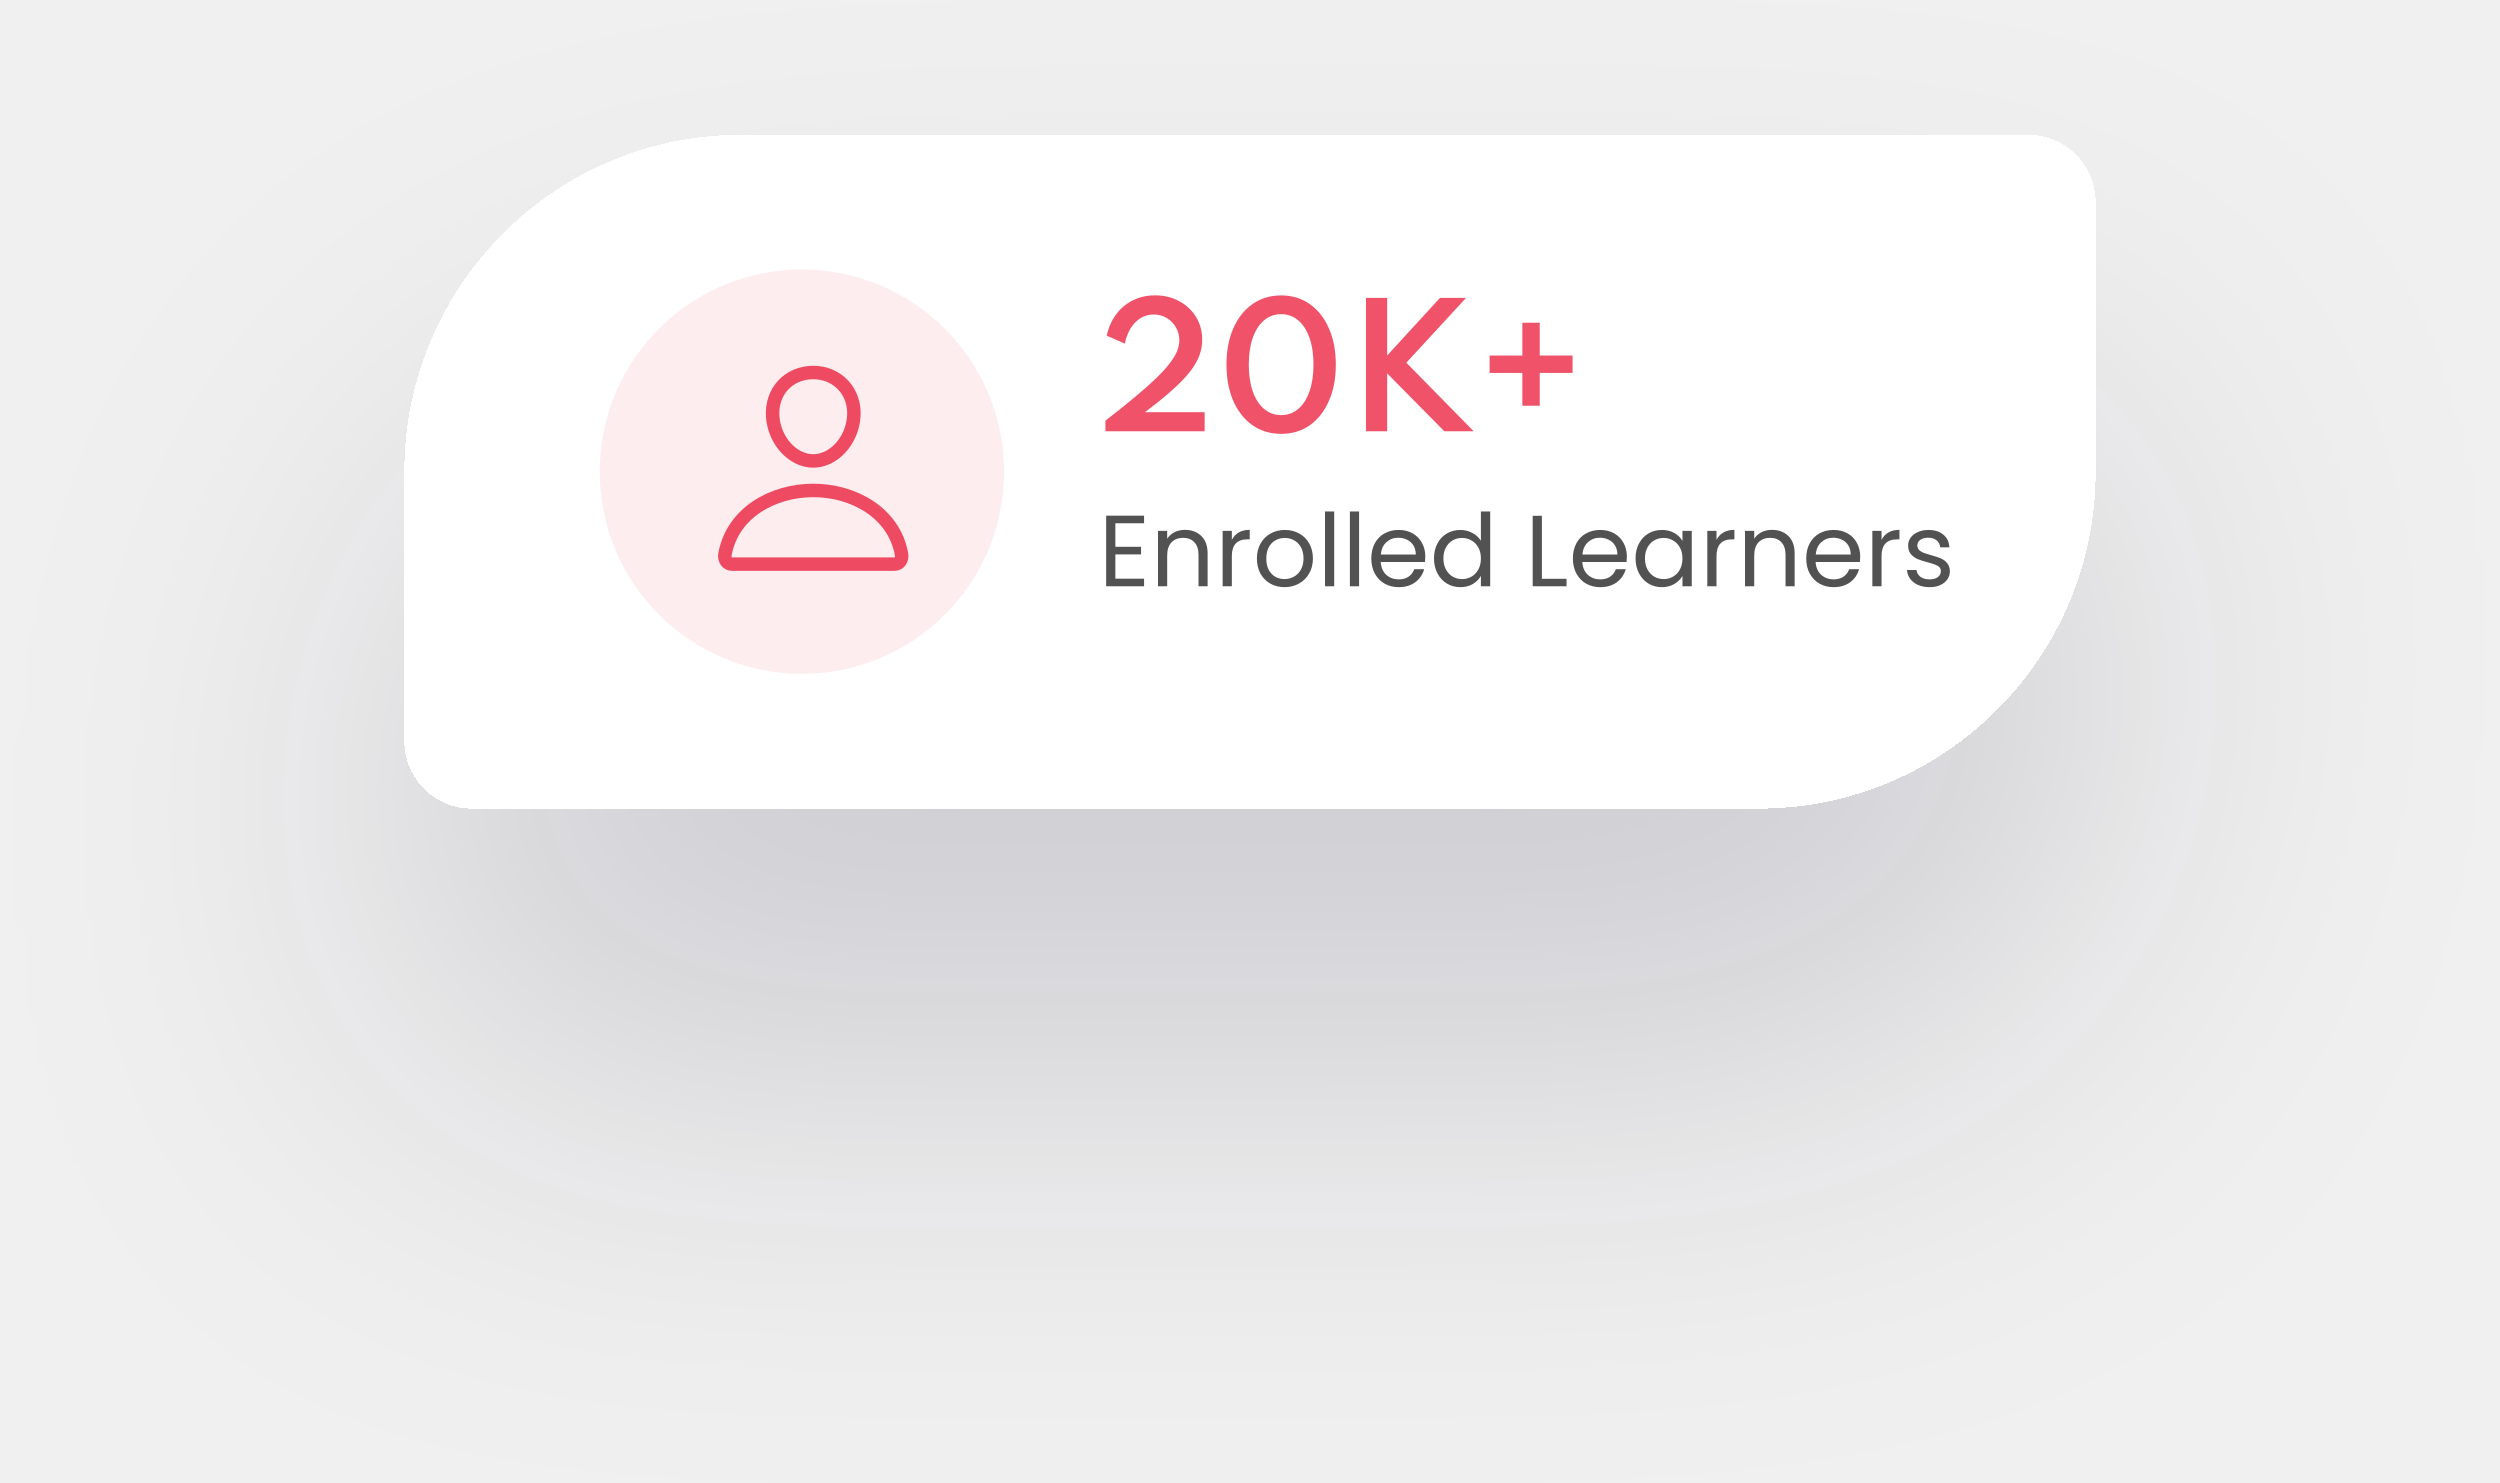
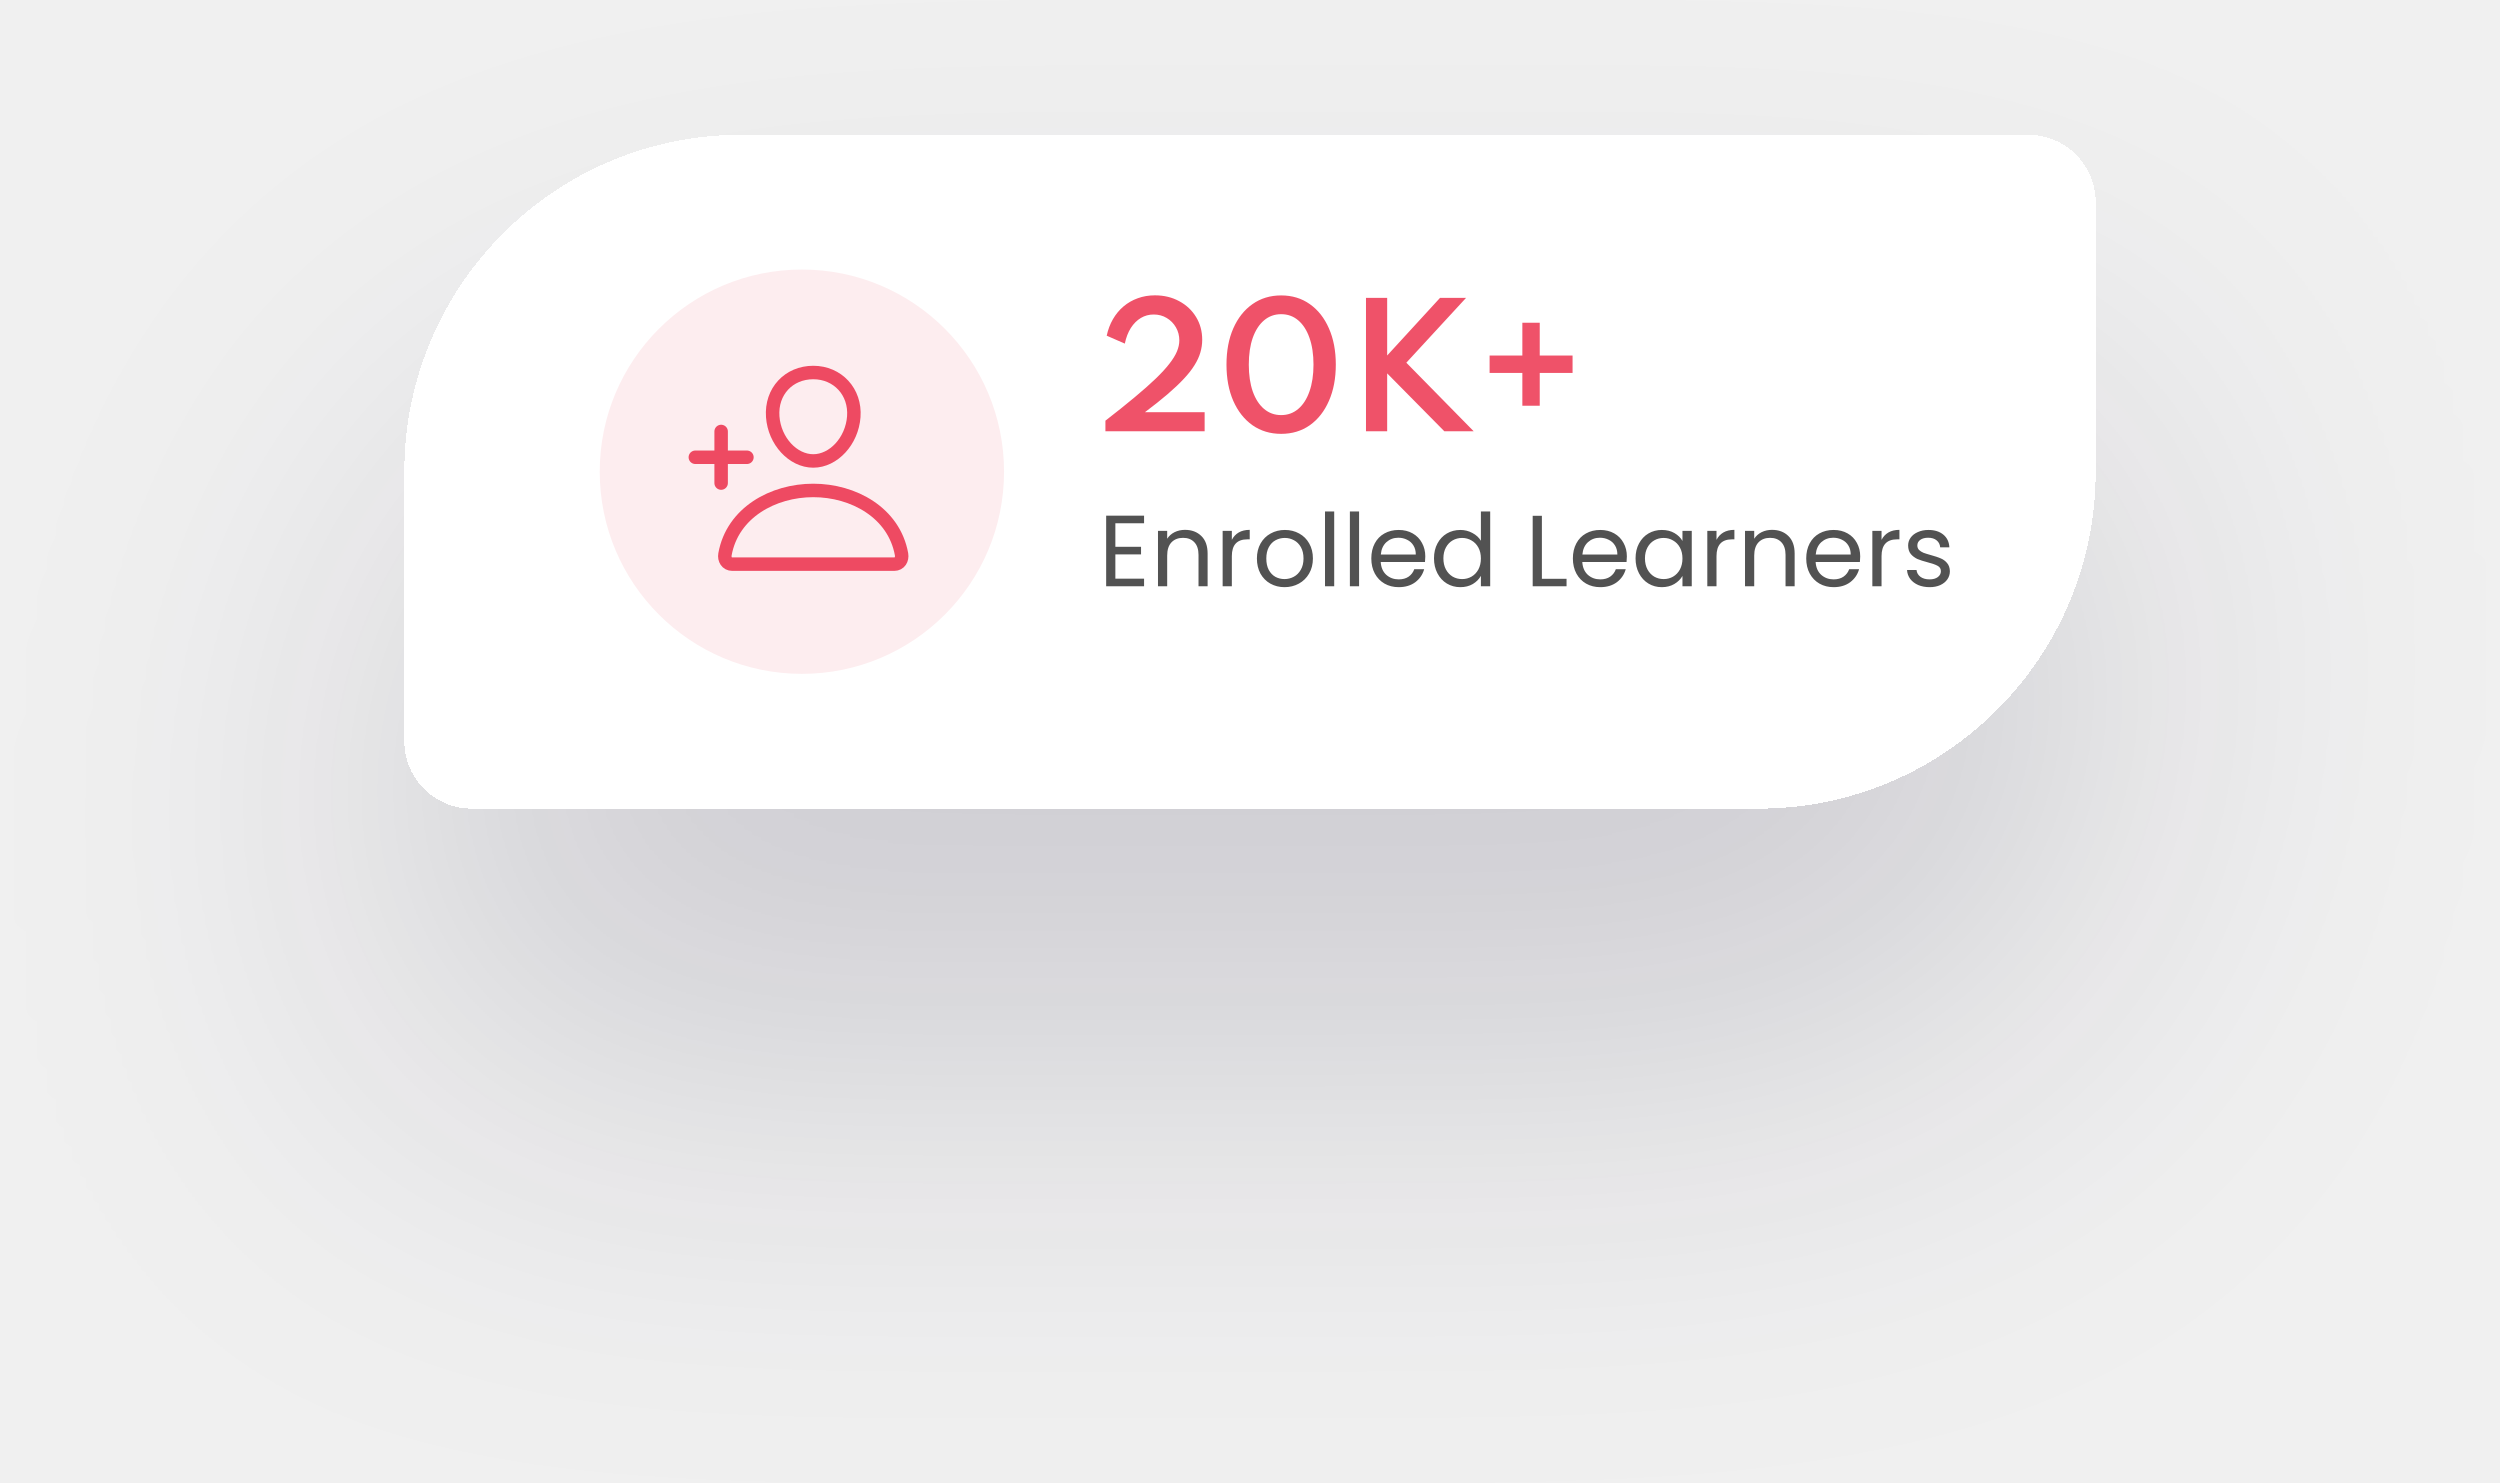
<svg xmlns="http://www.w3.org/2000/svg" width="371" height="220" viewBox="0 0 371 220" fill="none">
  <g filter="url(#filter0_d_59_13)">
    <path d="M60 70C60 42.386 82.386 20 110 20H301C306.523 20 311 24.477 311 30V70C311 97.614 288.614 120 261 120H70C64.477 120 60 115.523 60 110V70Z" fill="white" shape-rendering="crispEdges" />
    <circle cx="119" cy="70" r="30" fill="#FDEDEF" />
    <path d="M126.703 61.844C126.435 65.458 123.695 68.406 120.687 68.406C117.68 68.406 114.935 65.459 114.672 61.844C114.398 58.084 117.064 55.281 120.687 55.281C124.311 55.281 126.977 58.152 126.703 61.844Z" stroke="#EE4A62" stroke-width="2" stroke-linecap="round" stroke-linejoin="round" />
    <path d="M120.688 72.781C114.74 72.781 108.704 76.062 107.587 82.256C107.45 83.002 107.875 83.719 108.657 83.719H132.719C133.501 83.719 133.923 83.002 133.789 82.256C132.671 76.062 126.635 72.781 120.688 72.781Z" stroke="#EE4A62" stroke-width="2" stroke-miterlimit="10" />
+     <path d="M107.016 64.031V71.688M110.844 67.859H103.188" stroke="#EE4A62" stroke-width="2" stroke-linecap="round" stroke-linejoin="round" />
    <path d="M164.044 64V62.428C165.708 61.14 167.152 59.984 168.376 58.96C169.608 57.936 170.648 57.016 171.496 56.2C172.344 55.384 173.024 54.644 173.536 53.98C174.056 53.316 174.432 52.704 174.664 52.144C174.896 51.576 175.012 51.032 175.012 50.512C175.012 49.808 174.844 49.164 174.508 48.58C174.172 47.996 173.716 47.532 173.14 47.188C172.572 46.844 171.928 46.672 171.208 46.672C170.512 46.672 169.876 46.844 169.3 47.188C168.724 47.532 168.228 48.028 167.812 48.676C167.404 49.324 167.108 50.096 166.924 50.992L164.236 49.816C164.428 48.92 164.736 48.104 165.16 47.368C165.584 46.632 166.108 46 166.732 45.472C167.356 44.944 168.06 44.54 168.844 44.26C169.628 43.972 170.476 43.828 171.388 43.828C172.732 43.828 173.932 44.116 174.988 44.692C176.052 45.26 176.888 46.044 177.496 47.044C178.104 48.036 178.408 49.164 178.408 50.428C178.408 51.068 178.316 51.696 178.132 52.312C177.956 52.928 177.664 53.56 177.256 54.208C176.856 54.856 176.324 55.532 175.66 56.236C175.004 56.94 174.2 57.7 173.248 58.516C172.304 59.324 171.192 60.208 169.912 61.168H178.768V64H164.044ZM190.122 64.384C188.506 64.384 187.086 63.956 185.862 63.1C184.646 62.236 183.698 61.032 183.018 59.488C182.346 57.944 182.01 56.152 182.01 54.112C182.01 52.064 182.346 50.272 183.018 48.736C183.698 47.192 184.646 45.992 185.862 45.136C187.086 44.272 188.506 43.84 190.122 43.84C191.746 43.84 193.166 44.272 194.382 45.136C195.598 45.992 196.542 47.192 197.214 48.736C197.894 50.272 198.234 52.064 198.234 54.112C198.234 56.152 197.894 57.944 197.214 59.488C196.542 61.032 195.598 62.236 194.382 63.1C193.166 63.956 191.746 64.384 190.122 64.384ZM190.122 61.6C191.098 61.6 191.942 61.296 192.654 60.688C193.374 60.08 193.93 59.216 194.322 58.096C194.722 56.968 194.922 55.64 194.922 54.112C194.922 52.576 194.722 51.248 194.322 50.128C193.93 49.008 193.374 48.144 192.654 47.536C191.942 46.928 191.098 46.624 190.122 46.624C189.154 46.624 188.31 46.928 187.59 47.536C186.87 48.144 186.31 49.008 185.91 50.128C185.518 51.248 185.322 52.576 185.322 54.112C185.322 55.64 185.518 56.968 185.91 58.096C186.31 59.216 186.87 60.08 187.59 60.688C188.31 61.296 189.154 61.6 190.122 61.6ZM202.712 64V44.2H205.856V52.756L213.704 44.2H217.568L208.7 53.824L218.696 64H214.34L205.856 55.408V64H202.712ZM225.917 60.208V55.348H221.057V52.756H225.917V47.896H228.497V52.756H233.369V55.348H228.497V60.208H225.917Z" fill="#EF5269" />
    <path d="M165.52 77.655V81.15H169.33V82.275H165.52V85.875H169.78V87H164.155V76.53H169.78V77.655H165.52ZM175.85 78.63C176.85 78.63 177.66 78.935 178.28 79.545C178.9 80.145 179.21 81.015 179.21 82.155V87H177.86V82.35C177.86 81.53 177.655 80.905 177.245 80.475C176.835 80.035 176.275 79.815 175.565 79.815C174.845 79.815 174.27 80.04 173.84 80.49C173.42 80.94 173.21 81.595 173.21 82.455V87H171.845V78.78H173.21V79.95C173.48 79.53 173.845 79.205 174.305 78.975C174.775 78.745 175.29 78.63 175.85 78.63ZM182.805 80.115C183.045 79.645 183.385 79.28 183.825 79.02C184.275 78.76 184.82 78.63 185.46 78.63V80.04H185.1C183.57 80.04 182.805 80.87 182.805 82.53V87H181.44V78.78H182.805V80.115ZM190.621 87.135C189.851 87.135 189.151 86.96 188.521 86.61C187.901 86.26 187.411 85.765 187.051 85.125C186.701 84.475 186.526 83.725 186.526 82.875C186.526 82.035 186.706 81.295 187.066 80.655C187.436 80.005 187.936 79.51 188.566 79.17C189.196 78.82 189.901 78.645 190.681 78.645C191.461 78.645 192.166 78.82 192.796 79.17C193.426 79.51 193.921 80 194.281 80.64C194.651 81.28 194.836 82.025 194.836 82.875C194.836 83.725 194.646 84.475 194.266 85.125C193.896 85.765 193.391 86.26 192.751 86.61C192.111 86.96 191.401 87.135 190.621 87.135ZM190.621 85.935C191.111 85.935 191.571 85.82 192.001 85.59C192.431 85.36 192.776 85.015 193.036 84.555C193.306 84.095 193.441 83.535 193.441 82.875C193.441 82.215 193.311 81.655 193.051 81.195C192.791 80.735 192.451 80.395 192.031 80.175C191.611 79.945 191.156 79.83 190.666 79.83C190.166 79.83 189.706 79.945 189.286 80.175C188.876 80.395 188.546 80.735 188.296 81.195C188.046 81.655 187.921 82.215 187.921 82.875C187.921 83.545 188.041 84.11 188.281 84.57C188.531 85.03 188.861 85.375 189.271 85.605C189.681 85.825 190.131 85.935 190.621 85.935ZM197.996 75.9V87H196.631V75.9H197.996ZM201.687 75.9V87H200.322V75.9H201.687ZM211.513 82.575C211.513 82.835 211.498 83.11 211.468 83.4H204.898C204.948 84.21 205.223 84.845 205.723 85.305C206.233 85.755 206.848 85.98 207.568 85.98C208.158 85.98 208.648 85.845 209.038 85.575C209.438 85.295 209.718 84.925 209.878 84.465H211.348C211.128 85.255 210.688 85.9 210.028 86.4C209.368 86.89 208.548 87.135 207.568 87.135C206.788 87.135 206.088 86.96 205.468 86.61C204.858 86.26 204.378 85.765 204.028 85.125C203.678 84.475 203.503 83.725 203.503 82.875C203.503 82.025 203.673 81.28 204.013 80.64C204.353 80 204.828 79.51 205.438 79.17C206.058 78.82 206.768 78.645 207.568 78.645C208.348 78.645 209.038 78.815 209.638 79.155C210.238 79.495 210.698 79.965 211.018 80.565C211.348 81.155 211.513 81.825 211.513 82.575ZM210.103 82.29C210.103 81.77 209.988 81.325 209.758 80.955C209.528 80.575 209.213 80.29 208.813 80.1C208.423 79.9 207.988 79.8 207.508 79.8C206.818 79.8 206.228 80.02 205.738 80.46C205.258 80.9 204.983 81.51 204.913 82.29H210.103ZM212.805 82.86C212.805 82.02 212.975 81.285 213.315 80.655C213.655 80.015 214.12 79.52 214.71 79.17C215.31 78.82 215.98 78.645 216.72 78.645C217.36 78.645 217.955 78.795 218.505 79.095C219.055 79.385 219.475 79.77 219.765 80.25V75.9H221.145V87H219.765V85.455C219.495 85.945 219.095 86.35 218.565 86.67C218.035 86.98 217.415 87.135 216.705 87.135C215.975 87.135 215.31 86.955 214.71 86.595C214.12 86.235 213.655 85.73 213.315 85.08C212.975 84.43 212.805 83.69 212.805 82.86ZM219.765 82.875C219.765 82.255 219.64 81.715 219.39 81.255C219.14 80.795 218.8 80.445 218.37 80.205C217.95 79.955 217.485 79.83 216.975 79.83C216.465 79.83 216 79.95 215.58 80.19C215.16 80.43 214.825 80.78 214.575 81.24C214.325 81.7 214.2 82.24 214.2 82.86C214.2 83.49 214.325 84.04 214.575 84.51C214.825 84.97 215.16 85.325 215.58 85.575C216 85.815 216.465 85.935 216.975 85.935C217.485 85.935 217.95 85.815 218.37 85.575C218.8 85.325 219.14 84.97 219.39 84.51C219.64 84.04 219.765 83.495 219.765 82.875ZM228.816 85.89H232.476V87H227.451V76.545H228.816V85.89ZM241.426 82.575C241.426 82.835 241.411 83.11 241.381 83.4H234.811C234.861 84.21 235.136 84.845 235.636 85.305C236.146 85.755 236.761 85.98 237.481 85.98C238.071 85.98 238.561 85.845 238.951 85.575C239.351 85.295 239.631 84.925 239.791 84.465H241.261C241.041 85.255 240.601 85.9 239.941 86.4C239.281 86.89 238.461 87.135 237.481 87.135C236.701 87.135 236.001 86.96 235.381 86.61C234.771 86.26 234.291 85.765 233.941 85.125C233.591 84.475 233.416 83.725 233.416 82.875C233.416 82.025 233.586 81.28 233.926 80.64C234.266 80 234.741 79.51 235.351 79.17C235.971 78.82 236.681 78.645 237.481 78.645C238.261 78.645 238.951 78.815 239.551 79.155C240.151 79.495 240.611 79.965 240.931 80.565C241.261 81.155 241.426 81.825 241.426 82.575ZM240.016 82.29C240.016 81.77 239.901 81.325 239.671 80.955C239.441 80.575 239.126 80.29 238.726 80.1C238.336 79.9 237.901 79.8 237.421 79.8C236.731 79.8 236.141 80.02 235.651 80.46C235.171 80.9 234.896 81.51 234.826 82.29H240.016ZM242.717 82.86C242.717 82.02 242.887 81.285 243.227 80.655C243.567 80.015 244.032 79.52 244.622 79.17C245.222 78.82 245.887 78.645 246.617 78.645C247.337 78.645 247.962 78.8 248.492 79.11C249.022 79.42 249.417 79.81 249.677 80.28V78.78H251.057V87H249.677V85.47C249.407 85.95 249.002 86.35 248.462 86.67C247.932 86.98 247.312 87.135 246.602 87.135C245.872 87.135 245.212 86.955 244.622 86.595C244.032 86.235 243.567 85.73 243.227 85.08C242.887 84.43 242.717 83.69 242.717 82.86ZM249.677 82.875C249.677 82.255 249.552 81.715 249.302 81.255C249.052 80.795 248.712 80.445 248.282 80.205C247.862 79.955 247.397 79.83 246.887 79.83C246.377 79.83 245.912 79.95 245.492 80.19C245.072 80.43 244.737 80.78 244.487 81.24C244.237 81.7 244.112 82.24 244.112 82.86C244.112 83.49 244.237 84.04 244.487 84.51C244.737 84.97 245.072 85.325 245.492 85.575C245.912 85.815 246.377 85.935 246.887 85.935C247.397 85.935 247.862 85.815 248.282 85.575C248.712 85.325 249.052 84.97 249.302 84.51C249.552 84.04 249.677 83.495 249.677 82.875ZM254.729 80.115C254.969 79.645 255.309 79.28 255.749 79.02C256.199 78.76 256.744 78.63 257.384 78.63V80.04H257.024C255.494 80.04 254.729 80.87 254.729 82.53V87H253.364V78.78H254.729V80.115ZM262.965 78.63C263.965 78.63 264.775 78.935 265.395 79.545C266.015 80.145 266.325 81.015 266.325 82.155V87H264.975V82.35C264.975 81.53 264.77 80.905 264.36 80.475C263.95 80.035 263.39 79.815 262.68 79.815C261.96 79.815 261.385 80.04 260.955 80.49C260.535 80.94 260.325 81.595 260.325 82.455V87H258.96V78.78H260.325V79.95C260.595 79.53 260.96 79.205 261.42 78.975C261.89 78.745 262.405 78.63 262.965 78.63ZM276.054 82.575C276.054 82.835 276.039 83.11 276.009 83.4H269.439C269.489 84.21 269.764 84.845 270.264 85.305C270.774 85.755 271.389 85.98 272.109 85.98C272.699 85.98 273.189 85.845 273.579 85.575C273.979 85.295 274.259 84.925 274.419 84.465H275.889C275.669 85.255 275.229 85.9 274.569 86.4C273.909 86.89 273.089 87.135 272.109 87.135C271.329 87.135 270.629 86.96 270.009 86.61C269.399 86.26 268.919 85.765 268.569 85.125C268.219 84.475 268.044 83.725 268.044 82.875C268.044 82.025 268.214 81.28 268.554 80.64C268.894 80 269.369 79.51 269.979 79.17C270.599 78.82 271.309 78.645 272.109 78.645C272.889 78.645 273.579 78.815 274.179 79.155C274.779 79.495 275.239 79.965 275.559 80.565C275.889 81.155 276.054 81.825 276.054 82.575ZM274.644 82.29C274.644 81.77 274.529 81.325 274.299 80.955C274.069 80.575 273.754 80.29 273.354 80.1C272.964 79.9 272.529 79.8 272.049 79.8C271.359 79.8 270.769 80.02 270.279 80.46C269.799 80.9 269.524 81.51 269.454 82.29H274.644ZM279.221 80.115C279.461 79.645 279.801 79.28 280.241 79.02C280.691 78.76 281.236 78.63 281.876 78.63V80.04H281.516C279.986 80.04 279.221 80.87 279.221 82.53V87H277.856V78.78H279.221V80.115ZM286.362 87.135C285.732 87.135 285.167 87.03 284.667 86.82C284.167 86.6 283.772 86.3 283.482 85.92C283.192 85.53 283.032 85.085 283.002 84.585H284.412C284.452 84.995 284.642 85.33 284.982 85.59C285.332 85.85 285.787 85.98 286.347 85.98C286.867 85.98 287.277 85.865 287.577 85.635C287.877 85.405 288.027 85.115 288.027 84.765C288.027 84.405 287.867 84.14 287.547 83.97C287.227 83.79 286.732 83.615 286.062 83.445C285.452 83.285 284.952 83.125 284.562 82.965C284.182 82.795 283.852 82.55 283.572 82.23C283.302 81.9 283.167 81.47 283.167 80.94C283.167 80.52 283.292 80.135 283.542 79.785C283.792 79.435 284.147 79.16 284.607 78.96C285.067 78.75 285.592 78.645 286.182 78.645C287.092 78.645 287.827 78.875 288.387 79.335C288.947 79.795 289.247 80.425 289.287 81.225H287.922C287.892 80.795 287.717 80.45 287.397 80.19C287.087 79.93 286.667 79.8 286.137 79.8C285.647 79.8 285.257 79.905 284.967 80.115C284.677 80.325 284.532 80.6 284.532 80.94C284.532 81.21 284.617 81.435 284.787 81.615C284.967 81.785 285.187 81.925 285.447 82.035C285.717 82.135 286.087 82.25 286.557 82.38C287.147 82.54 287.627 82.7 287.997 82.86C288.367 83.01 288.682 83.24 288.942 83.55C289.212 83.86 289.352 84.265 289.362 84.765C289.362 85.215 289.237 85.62 288.987 85.98C288.737 86.34 288.382 86.625 287.922 86.835C287.472 87.035 286.952 87.135 286.362 87.135Z" fill="#525252" />
  </g>
  <defs>
    <filter id="filter0_d_59_13" x="0" y="0" width="371" height="220" filterUnits="userSpaceOnUse" color-interpolation-filters="sRGB">
      <feFlood flood-opacity="0" result="BackgroundImageFix" />
      <feColorMatrix in="SourceAlpha" type="matrix" values="0 0 0 0 0 0 0 0 0 0 0 0 0 0 0 0 0 0 127 0" result="hardAlpha" />
      <feOffset dy="40" />
      <feGaussianBlur stdDeviation="30" />
      <feComposite in2="hardAlpha" operator="out" />
      <feColorMatrix type="matrix" values="0 0 0 0 0.059 0 0 0 0 0.043 0 0 0 0 0.173 0 0 0 0.15 0" />
      <feBlend mode="normal" in2="BackgroundImageFix" result="effect1_dropShadow_59_13" />
      <feBlend mode="normal" in="SourceGraphic" in2="effect1_dropShadow_59_13" result="shape" />
    </filter>
  </defs>
</svg>
